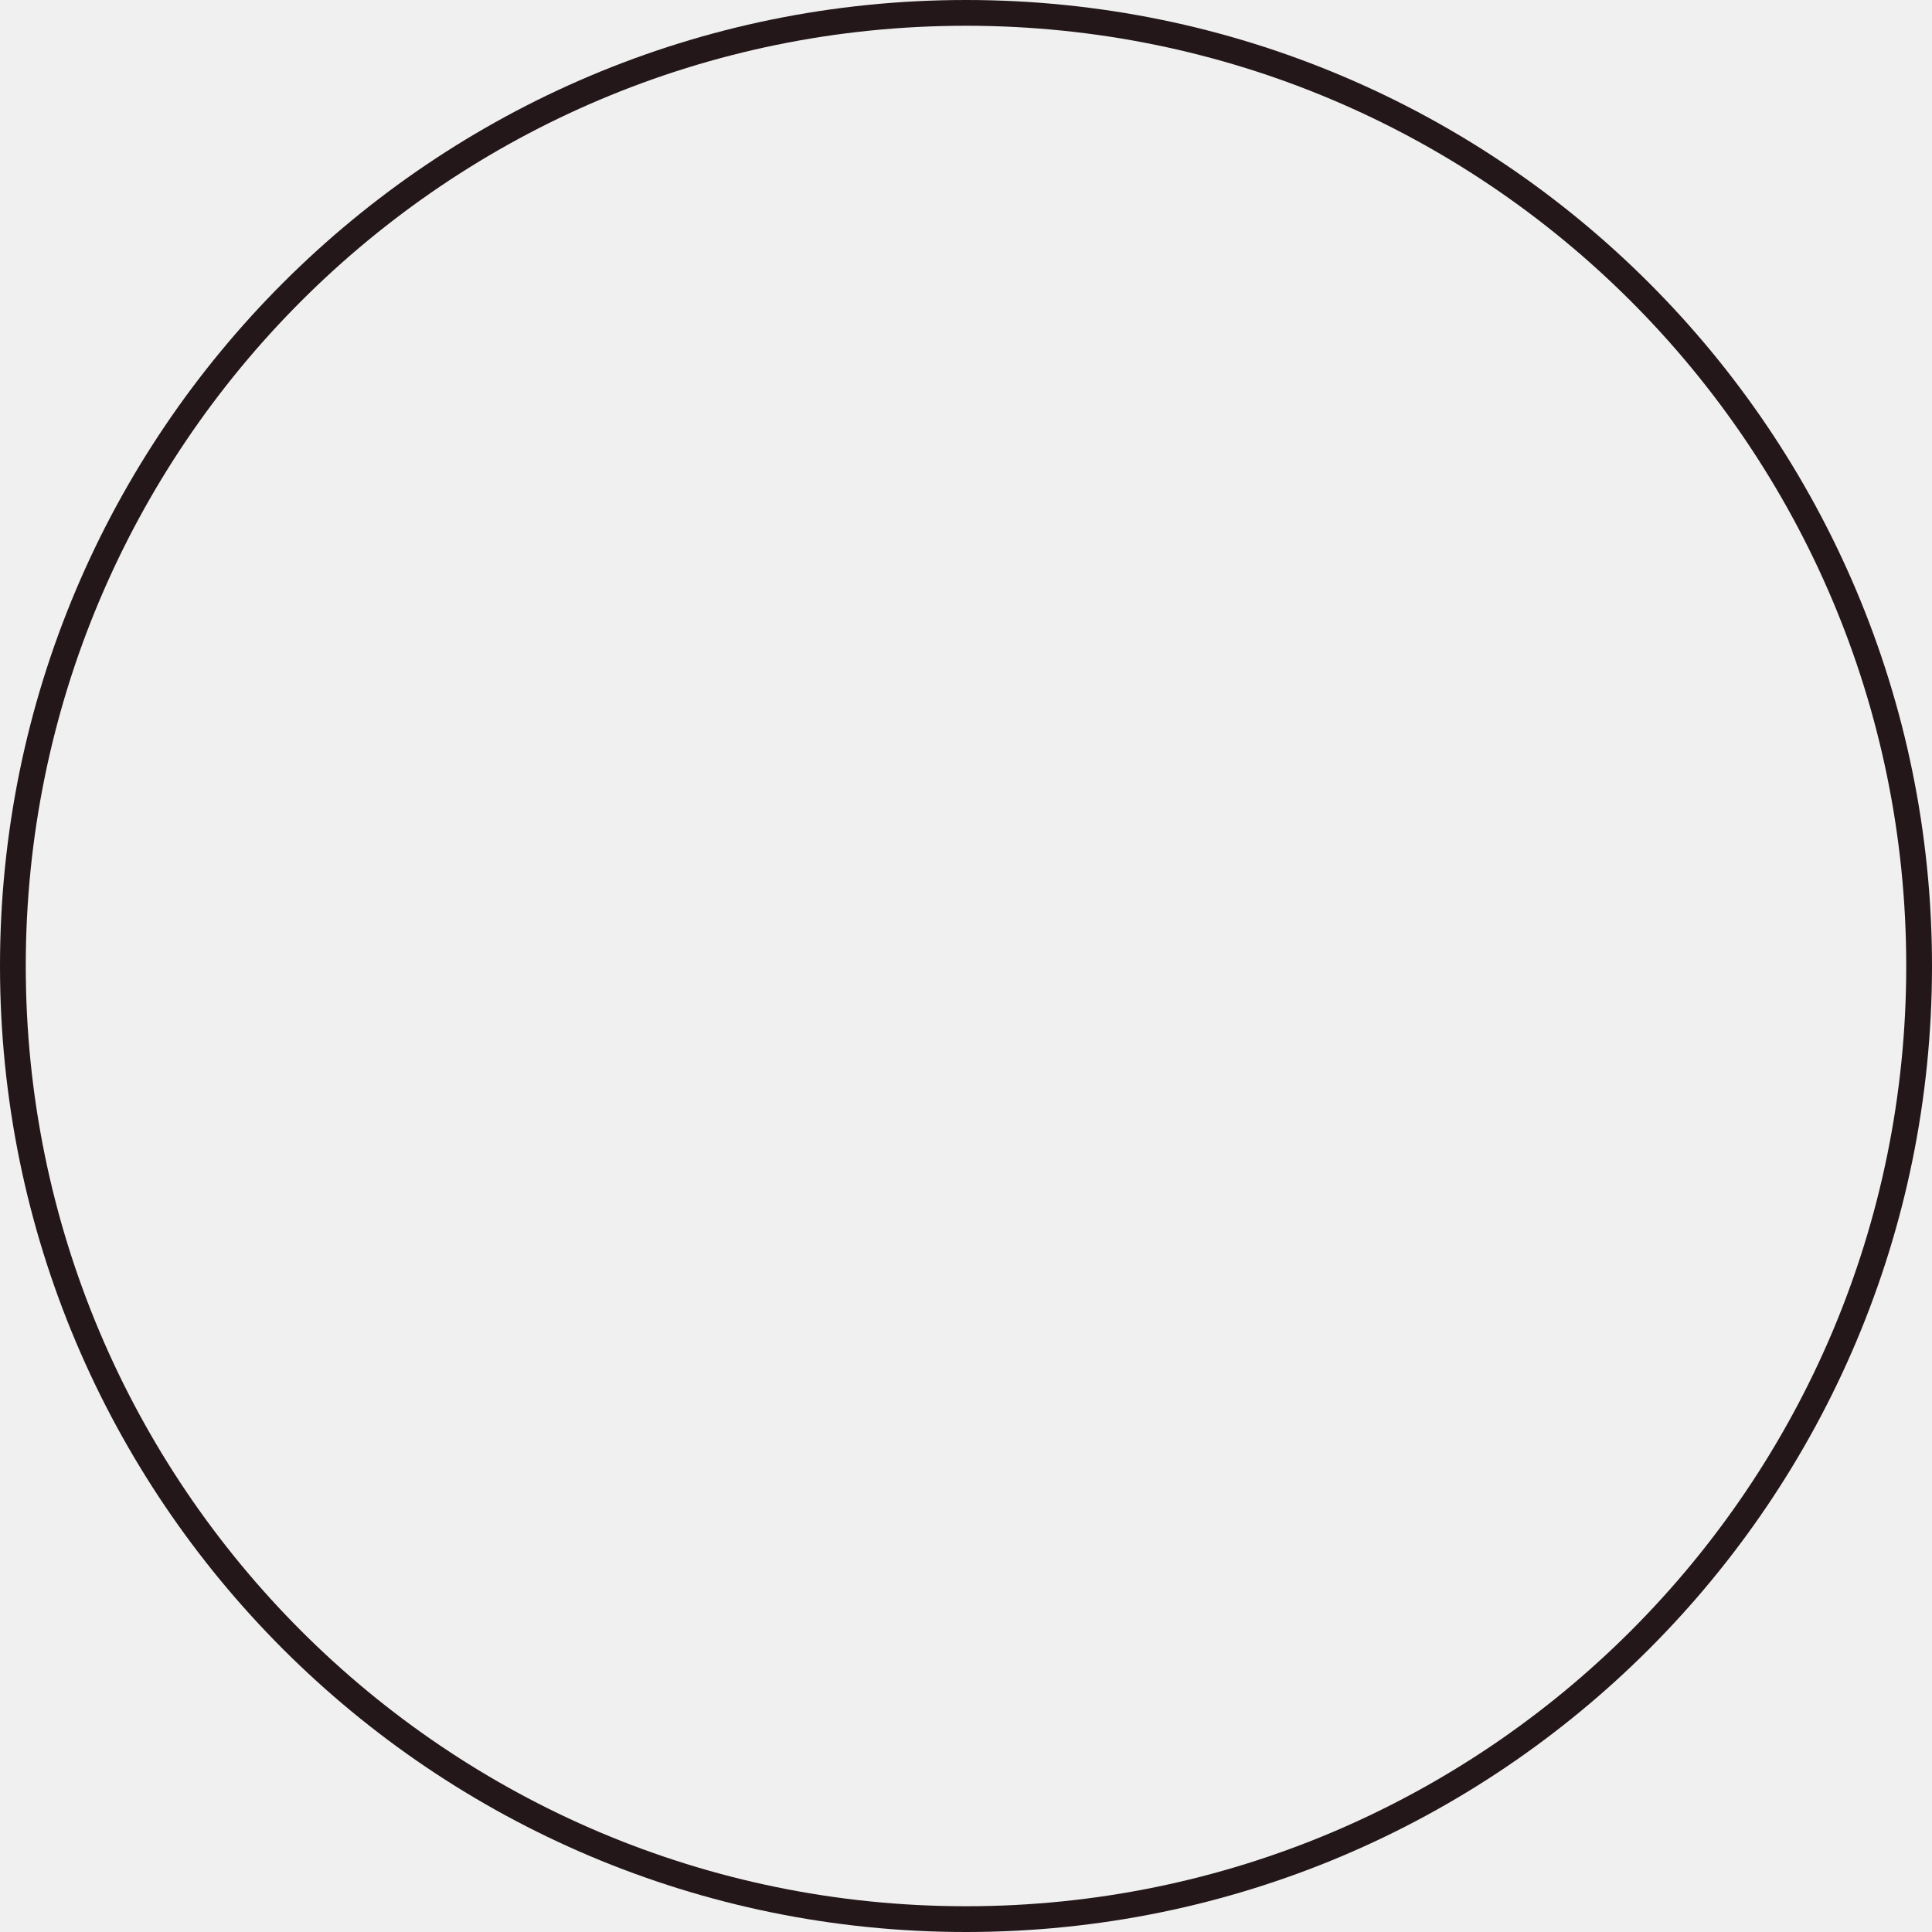
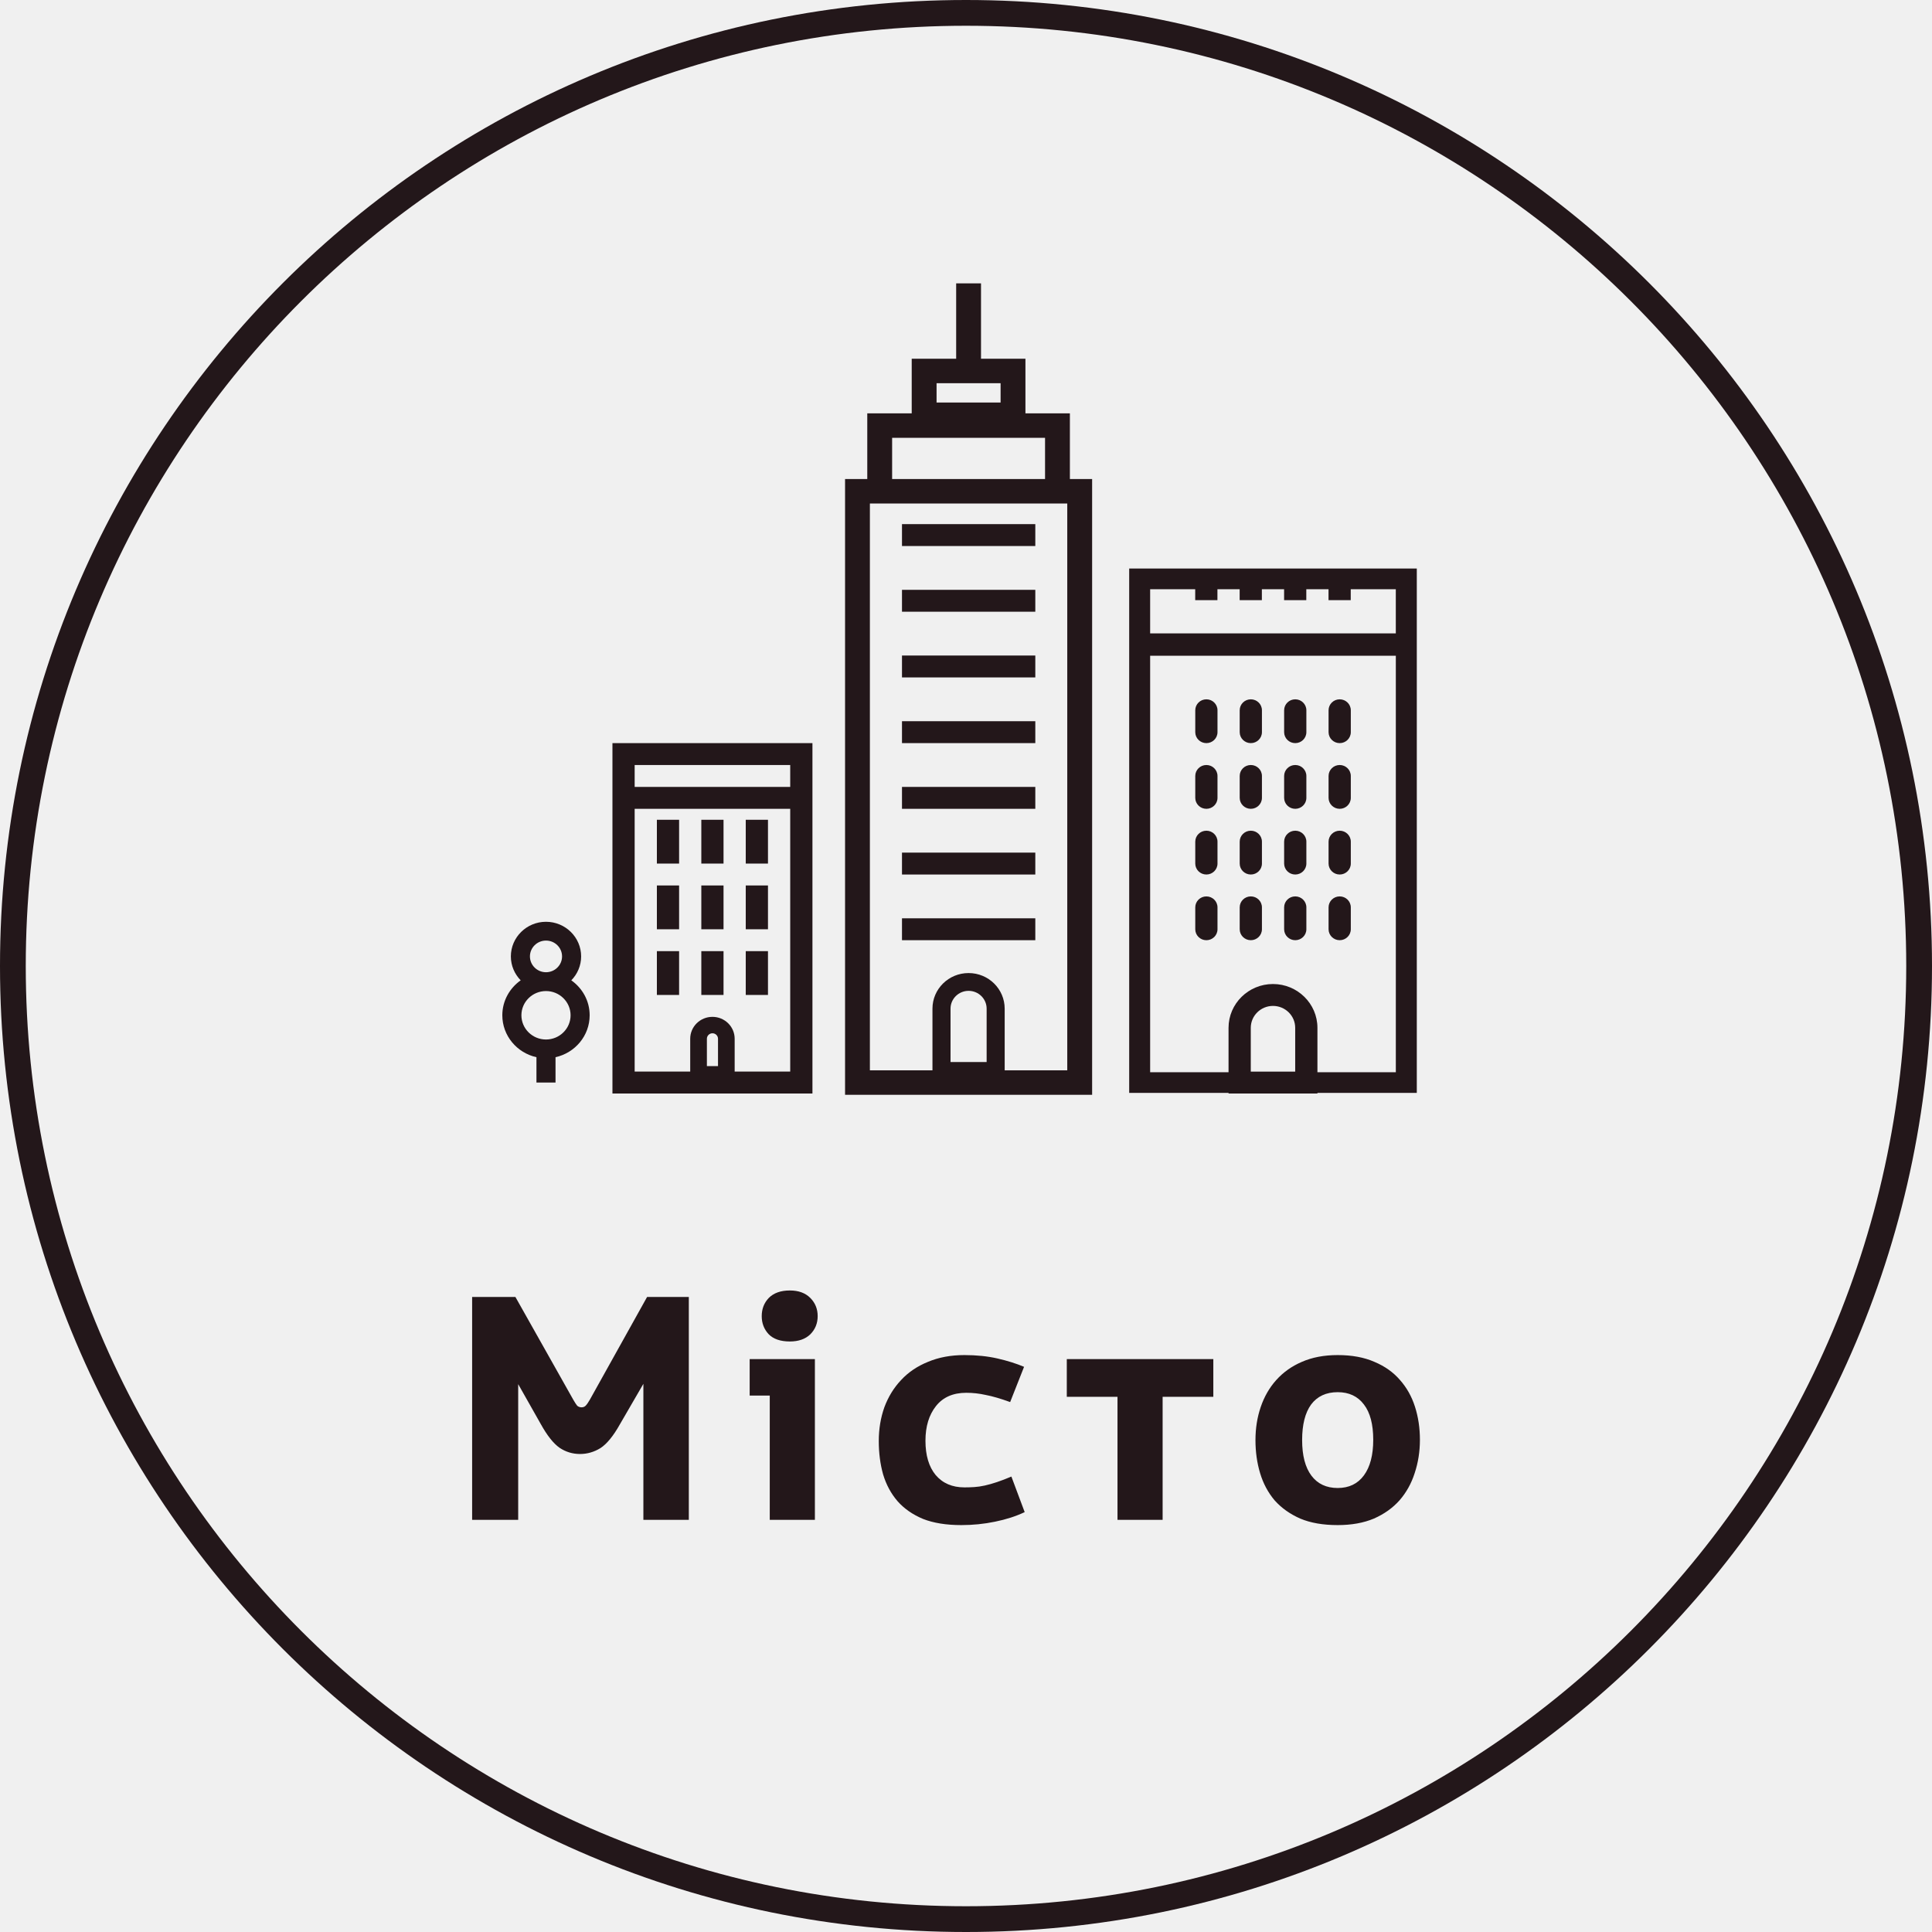
<svg xmlns="http://www.w3.org/2000/svg" xmlns:xlink="http://www.w3.org/1999/xlink" width="150" height="150" viewBox="0 0 150 150" version="1.1">
  <g id="Canvas" transform="translate(-2187 -326)">
-     <g id="Ellipse">
-       <mask id="mask0_outline_ins">
-         <use xlink:href="#path0_fill" fill="white" transform="translate(2187 326)" />
-       </mask>
-       <g mask="url(#mask0_outline_ins)">
-         <use xlink:href="#path1_stroke_2x" transform="translate(2187 326)" fill="#23171A" />
+     <g id="Group 3">
+       <g id="Ellipse">
+         <mask id="mask0_outline_ins">
+           <use xlink:href="#path0_fill" fill="white" transform="translate(2187 326)" />
+         </mask>
+         <g mask="url(#mask0_outline_ins)">
+           <use xlink:href="#path1_stroke_2x" transform="translate(2187 326)" fill="#23171A" />
+         </g>
+       </g>
+       <g id="noun_856412_cc">
+         <g id="Group">
+           <g id="Group">
+             <g id="Vector">
+               <use xlink:href="#path2_fill" transform="translate(2252.61 348)" fill="#23171A" />
+             </g>
+             <g id="Vector">
+               <use xlink:href="#path3_fill" transform="translate(2257.03 366.693)" fill="#23171A" />
+             </g>
+             <g id="Vector">
+               <use xlink:href="#path4_fill" transform="translate(2257.03 371.794)" fill="#23171A" />
+             </g>
+             <g id="Vector">
+               <use xlink:href="#path5_fill" transform="translate(2257.03 376.895)" fill="#23171A" />
+             </g>
+             <g id="Vector">
+               <use xlink:href="#path6_fill" transform="translate(2257.03 381.995)" fill="#23171A" />
+             </g>
+             <g id="Vector">
+               <use xlink:href="#path3_fill" transform="translate(2257.03 387.096)" fill="#23171A" />
+             </g>
+             <g id="Vector">
+               <use xlink:href="#path7_fill" transform="translate(2257.03 392.197)" fill="#23171A" />
+             </g>
+             <g id="Vector">
+               <use xlink:href="#path8_fill" transform="translate(2257.03 397.297)" fill="#23171A" />
+             </g>
+             <g id="Vector">
+               <use xlink:href="#path9_fill" transform="translate(2238 389.647)" fill="#23171A" />
+             </g>
+             <g id="Vector">
+               <use xlink:href="#path10_fill" transform="translate(2241.45 389.647)" fill="#23171A" />
+             </g>
+             <g id="Vector">
+               <use xlink:href="#path11_fill" transform="translate(2244.9 389.647)" fill="#23171A" />
+             </g>
+             <g id="Vector">
+               <use xlink:href="#path12_fill" transform="translate(2238 394.747)" fill="#23171A" />
+             </g>
+             <g id="Vector">
+               <use xlink:href="#path13_fill" transform="translate(2241.45 394.747)" fill="#23171A" />
+             </g>
+             <g id="Vector">
+               <use xlink:href="#path14_fill" transform="translate(2244.9 394.747)" fill="#23171A" />
+             </g>
+             <g id="Vector">
+               <use xlink:href="#path15_fill" transform="translate(2238 399.847)" fill="#23171A" />
+             </g>
+             <g id="Vector">
+               <use xlink:href="#path16_fill" transform="translate(2241.45 399.847)" fill="#23171A" />
+             </g>
+             <g id="Vector">
+               <use xlink:href="#path17_fill" transform="translate(2244.9 399.847)" fill="#23171A" />
+             </g>
+             <g id="Vector">
+               <use xlink:href="#path18_fill" transform="translate(2234.55 383.695)" fill="#23171A" />
+             </g>
+             <g id="Vector">
+               <use xlink:href="#path19_fill" transform="translate(2226 397.567)" fill="#23171A" />
+             </g>
+             <g id="Vector">
+               <use xlink:href="#path20_fill" transform="translate(2286.7 380.295)" fill="#23171A" />
+             </g>
+             <g id="Vector">
+               <use xlink:href="#path21_fill" transform="translate(2286.7 385.395)" fill="#23171A" />
+             </g>
+             <g id="Vector">
+               <use xlink:href="#path22_fill" transform="translate(2286.7 390.496)" fill="#23171A" />
+             </g>
+             <g id="Vector">
+               <use xlink:href="#path23_fill" transform="translate(2286.7 395.596)" fill="#23171A" />
+             </g>
+             <g id="Vector">
+               <use xlink:href="#path20_fill" transform="translate(2290.15 380.295)" fill="#23171A" />
+             </g>
+             <g id="Vector">
+               <use xlink:href="#path21_fill" transform="translate(2290.15 385.395)" fill="#23171A" />
+             </g>
+             <g id="Vector">
+               <use xlink:href="#path22_fill" transform="translate(2290.15 390.496)" fill="#23171A" />
+             </g>
+             <g id="Vector">
+               <use xlink:href="#path23_fill" transform="translate(2290.15 395.596)" fill="#23171A" />
+             </g>
+             <g id="Vector">
+               <use xlink:href="#path24_fill" transform="translate(2279.8 380.295)" fill="#23171A" />
+             </g>
+             <g id="Vector">
+               <use xlink:href="#path25_fill" transform="translate(2279.8 385.395)" fill="#23171A" />
+             </g>
+             <g id="Vector">
+               <use xlink:href="#path26_fill" transform="translate(2279.8 390.496)" fill="#23171A" />
+             </g>
+             <g id="Vector">
+               <use xlink:href="#path27_fill" transform="translate(2279.8 395.597)" fill="#23171A" />
+             </g>
+             <g id="Vector">
+               <use xlink:href="#path28_fill" transform="translate(2283.25 380.295)" fill="#23171A" />
+             </g>
+             <g id="Vector">
+               <use xlink:href="#path29_fill" transform="translate(2283.25 385.395)" fill="#23171A" />
+             </g>
+             <g id="Vector">
+               <use xlink:href="#path30_fill" transform="translate(2283.25 390.496)" fill="#23171A" />
+             </g>
+             <g id="Vector">
+               <use xlink:href="#path31_fill" transform="translate(2283.25 395.596)" fill="#23171A" />
+             </g>
+             <g id="Vector">
+               <use xlink:href="#path32_fill" transform="translate(2274.67 370.142)" fill="#23171A" />
+             </g>
+           </g>
+         </g>
+       </g>
+       <g id="ÐÑÑÑÐ¾">
+         <use xlink:href="#path33_fill" transform="translate(2222 419)" fill="#23171A" />
      </g>
    </g>
  </g>
  <defs>
    <path id="path0_fill" d="M 150 75C 150 116.421 116.421 150 75 150C 33.579 150 0 116.421 0 75C 0 33.579 33.579 0 75 0C 116.421 0 150 33.579 150 75Z" />
    <path id="path1_stroke_2x" d="M 148 75C 148 115.317 115.317 148 75 148L 75 152C 117.526 152 152 117.526 152 75L 148 75ZM 75 148C 34.683 148 2 115.317 2 75L -2 75C -2 117.526 32.474 152 75 152L 75 148ZM 2 75C 2 34.683 34.683 2 75 2L 75 -2C 32.474 -2 -2 32.474 -2 75L 2 75ZM 75 2C 115.317 2 148 34.683 148 75L 152 75C 152 32.474 117.526 -2 75 -2L 75 2Z" />
+     <path id="path2_fill" d="M 17.456 10.091L 14.005 10.091L 14.005 5.85L 10.555 5.85L 10.555 -1.54219e-07L 8.626 -1.54219e-07L 8.626 5.85L 5.175 5.85L 5.175 10.091L 1.725 10.091L 1.725 15.192L 1.3482e-06 15.192L 1.3482e-06 63L 19.182 63L 19.182 15.192L 17.456 15.192L 17.456 10.091ZM 7.105 7.751L 12.076 7.751L 12.076 9.251L 7.105 9.251L 7.105 7.751ZM 3.654 11.992L 15.527 11.992L 15.527 15.192L 3.654 15.192L 3.654 11.992ZM 10.992 60.455L 8.189 60.455L 8.189 56.311C 8.189 55.549 8.817 54.929 9.591 54.929C 10.364 54.929 10.992 55.549 10.992 56.311L 10.992 60.455ZM 17.252 61.099L 12.393 61.099L 12.393 56.312C 12.393 54.785 11.138 53.548 9.59 53.548C 8.041 53.548 6.786 54.785 6.786 56.312L 6.786 61.099L 1.928 61.099L 1.928 17.093L 17.252 17.093L 17.252 61.099Z" />
+     <path id="path3_fill" d="M 10.351 0L 0 0L 0 1.7L 10.351 1.7L 10.351 0Z" />
+     <path id="path4_fill" d="M 10.351 0L 0 0L 0 1.7L 10.351 1.7L 10.351 0Z" />
+     <path id="path5_fill" d="M 10.351 0L 0 0L 0 1.7L 10.351 1.7L 10.351 0Z" />
+     <path id="path6_fill" d="M 10.351 0L 0 0L 0 1.7L 10.351 1.7L 10.351 0Z" />
+     <path id="path7_fill" d="M 10.351 0L 0 0L 0 1.7L 10.351 1.7L 10.351 0Z" />
+     <path id="path8_fill" d="M 10.351 0L 0 0L 0 1.7L 10.351 1.7L 10.351 0Z" />
+     <path id="path9_fill" d="M 1.725 0L 0 0L 0 3.401L 1.725 3.401L 1.725 0Z" />
+     <path id="path10_fill" d="M 1.725 0L 0 0L 0 3.401L 1.725 3.401L 1.725 0Z" />
+     <path id="path11_fill" d="M 1.725 0L 0 0L 0 3.401L 1.725 3.401L 1.725 0Z" />
+     <path id="path12_fill" d="M 1.725 0L 0 0L 0 3.401L 1.725 3.401L 1.725 0Z" />
+     <path id="path13_fill" d="M 1.725 0L 0 0L 0 3.401L 1.725 3.401L 1.725 0Z" />
+     <path id="path14_fill" d="M 1.725 0L 0 0L 0 3.401L 1.725 3.401L 1.725 0Z" />
+     <path id="path15_fill" d="M 1.725 -2.27769e-06L 0 -2.27769e-06L 0 3.401L 1.725 3.401L 1.725 -2.27769e-06Z" />
+     <path id="path16_fill" d="M 1.725 -2.27769e-06L 0 -2.27769e-06L 0 3.401L 1.725 3.401L 1.725 -2.27769e-06Z" />
+     <path id="path17_fill" d="M 1.725 -2.27769e-06L 0 -2.27769e-06L 0 3.401L 1.725 3.401L 1.725 -2.27769e-06Z" />
+     <path id="path18_fill" d="M -8.42622e-08 27.205L 15.528 27.205L 15.528 -7.11778e-08L -8.42622e-08 -7.11778e-08L -8.42622e-08 27.205ZM 8.195 25.079L 7.333 25.079L 7.333 22.953C 7.333 22.72 7.526 22.528 7.764 22.528C 8.002 22.528 8.196 22.719 8.196 22.953L 8.196 25.079L 8.195 25.079ZM 1.725 1.701L 13.802 1.701L 13.802 3.401L 1.725 3.401L 1.725 1.701ZM 1.725 5.101L 13.802 5.101L 13.802 25.503L 9.489 25.503L 9.489 22.953C 9.489 22.014 8.716 21.253 7.763 21.253C 6.81 21.253 6.038 22.014 6.038 22.953L 6.038 25.503L 1.725 25.503L 1.725 5.101Z" />
+     <path id="path19_fill" d="M 5.356 4.546C 5.827 4.062 6.119 3.41 6.119 2.688C 6.119 1.206 4.896 -1.23375e-06 3.391 -1.23375e-06C 1.886 -1.23375e-06 0.663 1.206 0.663 2.688C 0.663 3.41 0.956 4.062 1.426 4.546C 0.566 5.152 0 6.139 0 7.258C 0 8.85 1.137 10.179 2.65 10.514L 2.65 12.482L 4.131 12.482L 4.131 10.514C 5.645 10.179 6.781 8.85 6.781 7.258C 6.782 6.139 6.216 5.152 5.356 4.546ZM 3.391 1.459C 4.079 1.459 4.638 2.01 4.638 2.688C 4.638 3.366 4.079 3.917 3.391 3.917C 2.704 3.917 2.144 3.366 2.144 2.688C 2.144 2.01 2.704 1.459 3.391 1.459ZM 3.391 9.14C 2.338 9.14 1.482 8.296 1.482 7.259C 1.482 6.222 2.338 5.378 3.391 5.378C 4.443 5.378 5.3 6.222 5.3 7.259C 5.3 8.296 4.444 9.14 3.391 9.14Z" />
+     <path id="path20_fill" d="M 0.863 3.401C 1.34 3.401 1.726 3.02 1.726 2.551L 1.726 0.851C 1.726 0.381 1.34 -4.98245e-07 0.863 -4.98245e-07C 0.387 -4.98245e-07 2.35934e-06 0.381 2.35934e-06 0.851L 2.35934e-06 2.551C 0.001 3.02 0.387 3.401 0.863 3.401Z" />
+     <path id="path21_fill" d="M 0.863 3.401C 1.34 3.401 1.726 3.02 1.726 2.551L 1.726 0.851C 1.726 0.381 1.34 5.69422e-07 0.863 5.69422e-07C 0.387 5.69422e-07 2.35934e-06 0.381 2.35934e-06 0.851L 2.35934e-06 2.551C 0.001 3.02 0.387 3.401 0.863 3.401Z" />
+     <path id="path22_fill" d="M 0.863 3.401C 1.34 3.401 1.726 3.02 1.726 2.551L 1.726 0.851C 1.726 0.381 1.34 -2.18279e-06 0.863 -2.18279e-06C 0.387 -2.18279e-06 2.35934e-06 0.381 2.35934e-06 0.851L 2.35934e-06 2.551C 0.001 3.02 0.387 3.401 0.863 3.401Z" />
+     <path id="path23_fill" d="M 0.863 3.401C 1.34 3.401 1.726 3.02 1.726 2.551L 1.726 0.851C 1.726 0.381 1.34 1.85062e-06 0.863 1.85062e-06C 0.387 1.85062e-06 2.35934e-06 0.381 2.35934e-06 0.851L 2.35934e-06 2.551C 0.001 3.02 0.387 3.401 0.863 3.401Z" />
+     <path id="path24_fill" d="M 0.863 -9.25311e-07C 0.387 -9.25311e-07 1.0593e-06 0.381 1.0593e-06 0.851L 1.0593e-06 2.551C 1.0593e-06 3.02 0.387 3.401 0.863 3.401C 1.34 3.401 1.726 3.02 1.726 2.551L 1.726 0.851C 1.726 0.381 1.34 -9.25311e-07 0.863 -9.25311e-07Z" />
+     <path id="path25_fill" d="M 0.863 1.42356e-07C 0.387 1.42356e-07 1.0593e-06 0.381 1.0593e-06 0.851L 1.0593e-06 2.551C 1.0593e-06 3.02 0.387 3.401 0.863 3.401C 1.34 3.401 1.726 3.02 1.726 2.551L 1.726 0.851C 1.726 0.381 1.34 1.42356e-07 0.863 1.42356e-07Z" />
+     <path id="path26_fill" d="M 0.863 -2.18279e-06C 0.387 -2.18279e-06 1.0593e-06 0.381 1.0593e-06 0.851L 1.0593e-06 2.551C 1.0593e-06 3.02 0.387 3.401 0.863 3.401C 1.34 3.401 1.726 3.02 1.726 2.551L 1.726 0.851C 1.726 0.381 1.34 -2.18279e-06 0.863 -2.18279e-06Z" />
+     <path id="path27_fill" d="M 0.863 1.42356e-06C 0.387 1.42356e-06 1.0593e-06 0.381 1.0593e-06 0.851L 1.0593e-06 2.551C 1.0593e-06 3.02 0.387 3.401 0.863 3.401C 1.34 3.401 1.726 3.02 1.726 2.551L 1.726 0.851C 1.726 0.381 1.34 1.42356e-06 0.863 1.42356e-06Z" />
+     <path id="path28_fill" d="M 0.863 3.401C 1.34 3.401 1.726 3.02 1.726 2.551L 1.726 0.851C 1.726 0.381 1.34 -4.98245e-07 0.863 -4.98245e-07C 0.387 -4.98245e-07 1.49264e-06 0.381 1.49264e-06 0.851L 1.49264e-06 2.551C 1.49264e-06 3.02 0.387 3.401 0.863 3.401Z" />
+     <path id="path29_fill" d="M 0.863 3.401C 1.34 3.401 1.726 3.02 1.726 2.551L 1.726 0.851C 1.726 0.381 1.34 5.69422e-07 0.863 5.69422e-07C 0.387 5.69422e-07 1.49264e-06 0.381 1.49264e-06 0.851L 1.49264e-06 2.551C 1.49264e-06 3.02 0.387 3.401 0.863 3.401Z" />
+     <path id="path30_fill" d="M 0.863 3.401C 1.34 3.401 1.726 3.02 1.726 2.551L 1.726 0.851C 1.726 0.381 1.34 -2.18279e-06 0.863 -2.18279e-06C 0.387 -2.18279e-06 1.49264e-06 0.381 1.49264e-06 0.851L 1.49264e-06 2.551C 1.49264e-06 3.02 0.387 3.401 0.863 3.401Z" />
+     <path id="path31_fill" d="M 0.863 3.401C 1.34 3.401 1.726 3.02 1.726 2.551L 1.726 0.851C 1.726 0.381 1.34 1.85062e-06 0.863 1.85062e-06C 0.387 1.85062e-06 1.49264e-06 0.381 1.49264e-06 0.851L 1.49264e-06 2.551C 1.49264e-06 3.02 0.387 3.401 0.863 3.401Z" />
+     <path id="path32_fill" d="M 1.92599e-07 40.71L 7.715 40.71L 7.715 40.758L 14.616 40.758L 14.616 40.71L 22.33 40.71L 22.33 9.72763e-07L 1.92599e-07 9.72763e-07L 1.92599e-07 40.71ZM 12.89 39.058L 9.44 39.058L 9.44 35.657C 9.44 34.719 10.214 33.957 11.164 33.957C 12.115 33.957 12.889 34.719 12.889 35.657L 12.889 39.058L 12.89 39.058ZM 1.627 1.604L 5.126 1.604L 5.126 2.453L 6.851 2.453L 6.851 1.604L 8.577 1.604L 8.577 2.453L 10.301 2.453L 10.301 1.604L 12.027 1.604L 12.027 2.453L 13.751 2.453L 13.751 1.604L 15.476 1.604L 15.476 2.453L 17.201 2.453L 17.201 1.604L 20.7 1.604L 20.7 5.033L 1.627 5.033L 1.627 1.604ZM 1.627 6.772L 20.702 6.772L 20.702 39.106L 14.615 39.106L 14.615 35.657C 14.615 33.782 13.067 32.257 11.164 32.257C 9.262 32.257 7.714 33.782 7.714 35.657L 7.714 39.106L 1.627 39.106L 1.627 6.772L 1.627 6.772Z" />
+     <path id="path33_fill" d="M 1.656 7.696L 5.016 7.696L 9.504 15.664C 9.632 15.888 9.736 16.048 9.816 16.144C 9.912 16.224 10.024 16.264 10.152 16.264C 10.28 16.264 10.384 16.224 10.464 16.144C 10.56 16.048 10.672 15.888 10.8 15.664L 15.24 7.696L 18.48 7.696L 18.48 25L 14.952 25L 14.952 14.44L 13.128 17.584C 12.616 18.496 12.112 19.112 11.616 19.432C 11.12 19.736 10.592 19.888 10.032 19.888C 9.456 19.888 8.928 19.728 8.448 19.408C 7.968 19.072 7.48 18.456 6.984 17.56L 5.232 14.464L 5.232 25L 1.656 25L 1.656 7.696ZM 26.324 11.152C 25.588 11.152 25.036 10.96 24.668 10.576C 24.316 10.192 24.14 9.728 24.14 9.184C 24.14 8.624 24.324 8.152 24.692 7.768C 25.076 7.384 25.62 7.192 26.324 7.192C 26.996 7.192 27.524 7.384 27.908 7.768C 28.292 8.152 28.484 8.624 28.484 9.184C 28.484 9.744 28.292 10.216 27.908 10.6C 27.524 10.968 26.996 11.152 26.324 11.152ZM 23.204 15.352L 23.204 12.52L 28.268 12.52L 28.268 25L 24.764 25L 24.764 15.352L 23.204 15.352ZM 44.556 24.4C 43.884 24.72 43.116 24.968 42.252 25.144C 41.404 25.32 40.532 25.408 39.636 25.408C 38.468 25.408 37.476 25.248 36.66 24.928C 35.86 24.592 35.204 24.136 34.692 23.56C 34.18 22.968 33.804 22.272 33.564 21.472C 33.34 20.672 33.228 19.808 33.228 18.88C 33.228 17.952 33.372 17.08 33.66 16.264C 33.964 15.448 34.396 14.744 34.956 14.152C 35.516 13.544 36.212 13.072 37.044 12.736C 37.876 12.384 38.82 12.208 39.876 12.208C 40.82 12.208 41.676 12.296 42.444 12.472C 43.212 12.648 43.9 12.864 44.508 13.12L 43.428 15.856C 42.676 15.584 42.044 15.4 41.532 15.304C 41.036 15.192 40.532 15.136 40.02 15.136C 38.996 15.136 38.212 15.48 37.668 16.168C 37.124 16.856 36.852 17.752 36.852 18.856C 36.852 19.992 37.116 20.88 37.644 21.52C 38.188 22.16 38.932 22.48 39.876 22.48C 40.132 22.48 40.388 22.472 40.644 22.456C 40.9 22.44 41.172 22.4 41.46 22.336C 41.748 22.272 42.06 22.184 42.396 22.072C 42.732 21.96 43.108 21.816 43.524 21.64L 44.556 24.4ZM 51.762 15.448L 47.826 15.448L 47.826 12.52L 59.202 12.52L 59.202 15.448L 55.266 15.448L 55.266 25L 51.762 25L 51.762 15.448ZM 68.858 22.528C 69.737 22.528 70.418 22.2 70.897 21.544C 71.377 20.888 71.618 19.968 71.618 18.784C 71.618 17.584 71.377 16.672 70.897 16.048C 70.418 15.408 69.737 15.088 68.858 15.088C 67.962 15.088 67.273 15.408 66.793 16.048C 66.329 16.688 66.097 17.608 66.097 18.808C 66.097 20.008 66.338 20.928 66.817 21.568C 67.297 22.208 67.978 22.528 68.858 22.528ZM 68.858 25.408C 67.722 25.408 66.754 25.24 65.954 24.904C 65.153 24.552 64.49 24.08 63.962 23.488C 63.45 22.88 63.074 22.176 62.834 21.376C 62.593 20.576 62.474 19.72 62.474 18.808C 62.474 17.896 62.609 17.04 62.882 16.24C 63.154 15.44 63.553 14.744 64.082 14.152C 64.626 13.544 65.29 13.072 66.073 12.736C 66.874 12.384 67.802 12.208 68.858 12.208C 69.962 12.208 70.913 12.384 71.713 12.736C 72.513 13.072 73.169 13.536 73.681 14.128C 74.21 14.72 74.602 15.416 74.858 16.216C 75.114 17.016 75.242 17.872 75.242 18.784C 75.242 19.696 75.106 20.56 74.834 21.376C 74.578 22.176 74.186 22.88 73.657 23.488C 73.129 24.08 72.466 24.552 71.665 24.904C 70.865 25.24 69.93 25.408 68.858 25.408Z" />
  </defs>
</svg>
